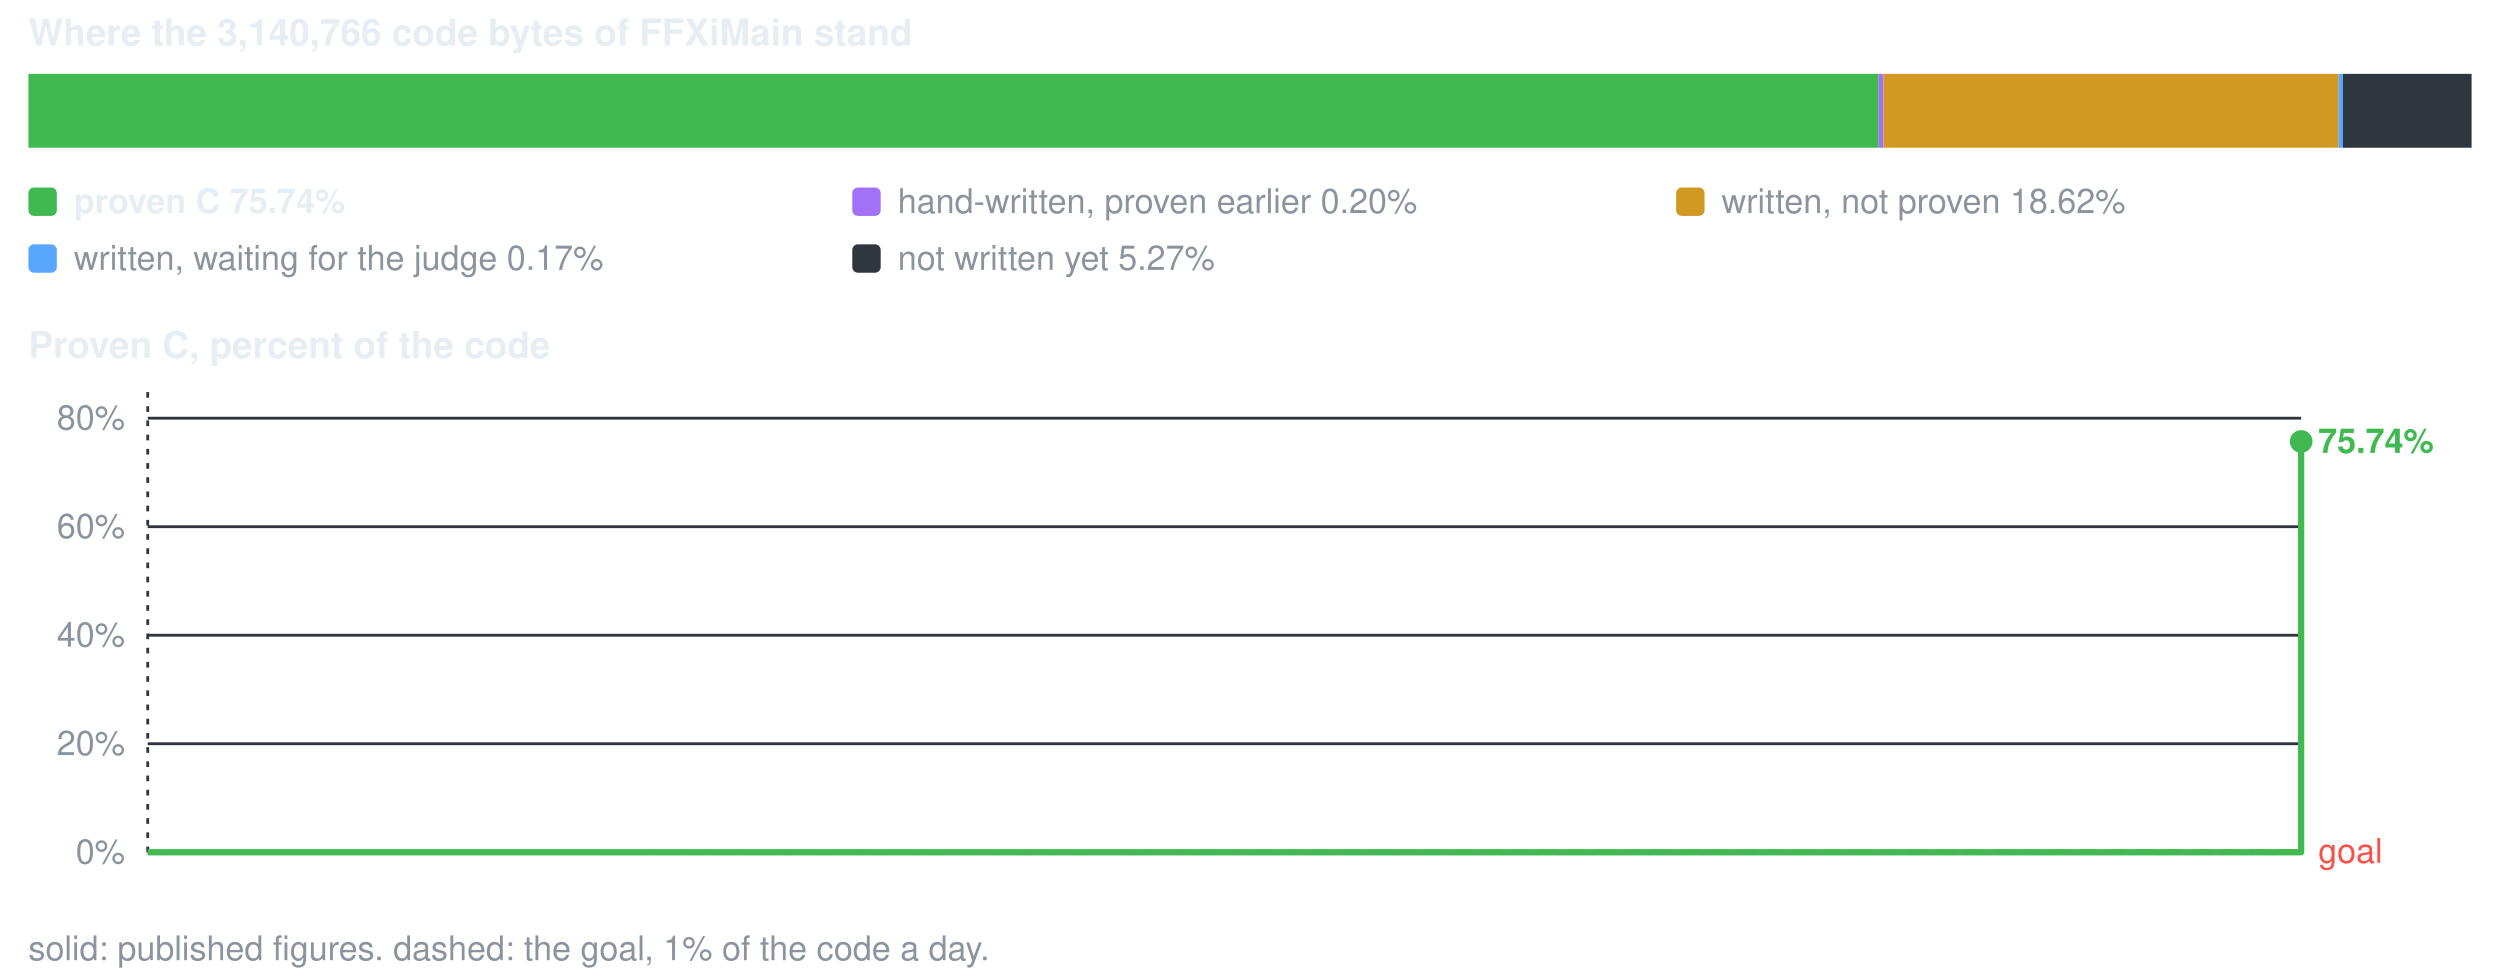
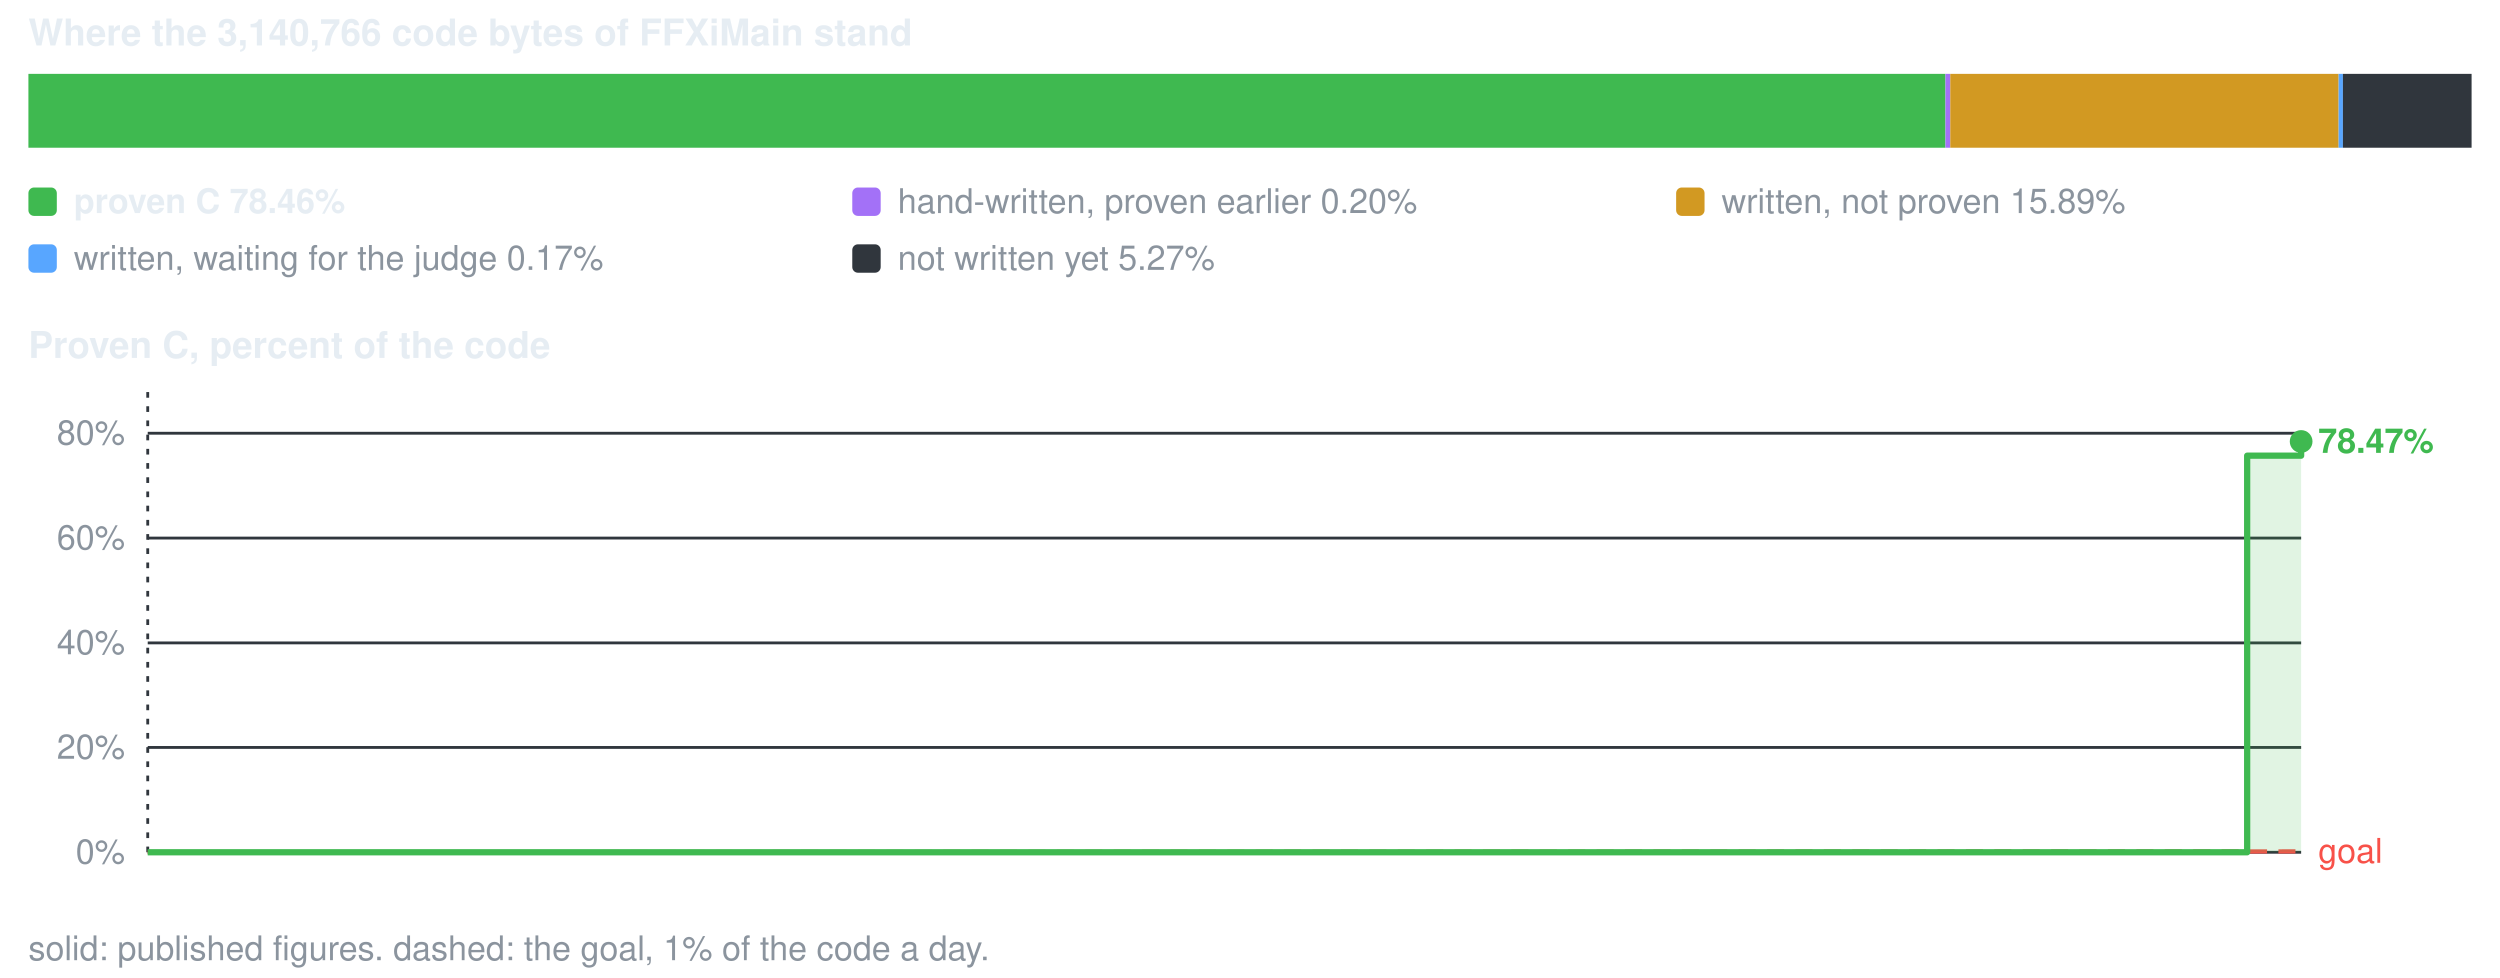
<svg xmlns="http://www.w3.org/2000/svg" viewBox="0 0 880 344" width="880" height="344" role="img" aria-label="conversion progress">
  <style>text{font-family:-apple-system,BlinkMacSystemFont,'Segoe UI',Helvetica,Arial,sans-serif;font-size:12px;fill:#8b949e}.s{fill:#e6edf3;font-weight:600}.b{font-size:13px}</style>
  <text x="10" y="16" class="s b">Where the 3,140,766 code bytes of FFXiMain stand</text>
-   <rect x="10.0" y="26" width="651.3" height="26" fill="#3fb950" />
-   <rect x="661.3" y="26" width="1.7" height="26" fill="#a371f7" />
-   <rect x="663.0" y="26" width="160.2" height="26" fill="#d29922" />
+   <rect x="10.0" y="26" width="674.8" height="26" fill="#3fb950" />
+   <rect x="684.8" y="26" width="1.7" height="26" fill="#a371f7" />
+   <rect x="686.5" y="26" width="136.7" height="26" fill="#d29922" />
  <rect x="823.2" y="26" width="1.5" height="26" fill="#58a6ff" />
  <rect x="824.7" y="26" width="45.3" height="26" fill="#30363d" />
  <rect x="10" y="66" width="10" height="10" rx="2" fill="#3fb950" />
-   <text x="26" y="75" class="s">proven C 75.74%</text>
+   <text x="26" y="75" class="s">proven C 78.46%</text>
  <rect x="300" y="66" width="10" height="10" rx="2" fill="#a371f7" />
  <text x="316" y="75">hand-written, proven earlier 0.20%</text>
  <rect x="590" y="66" width="10" height="10" rx="2" fill="#d29922" />
-   <text x="606" y="75">written, not proven 18.62%</text>
+   <text x="606" y="75">written, not proven 15.89%</text>
  <rect x="10" y="86" width="10" height="10" rx="2" fill="#58a6ff" />
  <text x="26" y="95">written, waiting for the judge 0.17%</text>
  <rect x="300" y="86" width="10" height="10" rx="2" fill="#30363d" />
  <text x="316" y="95">not written yet 5.27%</text>
  <text x="10" y="126" class="s b">Proven C, percent of the code</text>
  <line x1="52" y1="300.0" x2="810" y2="300.0" stroke="#30363d" stroke-width="1" />
  <text x="44" y="304.0" text-anchor="end">0%</text>
-   <line x1="52" y1="261.8" x2="810" y2="261.8" stroke="#30363d" stroke-width="1" />
-   <text x="44" y="265.8" text-anchor="end">20%</text>
-   <line x1="52" y1="223.6" x2="810" y2="223.6" stroke="#30363d" stroke-width="1" />
-   <text x="44" y="227.6" text-anchor="end">40%</text>
-   <line x1="52" y1="185.4" x2="810" y2="185.4" stroke="#30363d" stroke-width="1" />
-   <text x="44" y="189.4" text-anchor="end">60%</text>
-   <line x1="52" y1="147.2" x2="810" y2="147.2" stroke="#30363d" stroke-width="1" />
-   <text x="44" y="151.2" text-anchor="end">80%</text>
+   <line x1="52" y1="263.1" x2="810" y2="263.1" stroke="#30363d" stroke-width="1" />
+   <text x="44" y="267.1" text-anchor="end">20%</text>
+   <line x1="52" y1="226.3" x2="810" y2="226.3" stroke="#30363d" stroke-width="1" />
+   <text x="44" y="230.3" text-anchor="end">40%</text>
+   <line x1="52" y1="189.4" x2="810" y2="189.4" stroke="#30363d" stroke-width="1" />
+   <text x="44" y="193.4" text-anchor="end">60%</text>
+   <line x1="52" y1="152.5" x2="810" y2="152.5" stroke="#30363d" stroke-width="1" />
+   <text x="44" y="156.5" text-anchor="end">80%</text>
  <line x1="52.0" y1="138" x2="52.0" y2="300" stroke="#30363d" stroke-width="1" stroke-dasharray="2 3" />
  <line x1="52.0" y1="300.0" x2="810.0" y2="299.7" stroke="#f85149" stroke-width="1.5" stroke-dasharray="6 4" />
  <text x="816.0" y="303.7" style="fill:#f85149">goal</text>
-   <path d="M52.0 300.0 H810.0 V155.4 V300.0 H52.0 Z" fill="#3fb950" fill-opacity="0.16" />
-   <path d="M52.0 300.0 H810.0 V155.4" fill="none" stroke="#3fb950" stroke-width="2.2" stroke-linejoin="round" />
+   <path d="M52.0 300.0 H791.0 V160.4 H810.0 V155.4 V300.0 H52.0 Z" fill="#3fb950" fill-opacity="0.16" />
+   <path d="M52.0 300.0 H791.0 V160.4 H810.0 V155.4" fill="none" stroke="#3fb950" stroke-width="2.2" stroke-linejoin="round" />
  <circle cx="810.0" cy="155.4" r="4" fill="#3fb950" />
-   <text x="816.0" y="159.4" class="s" style="fill:#3fb950">75.74%</text>
+   <text x="816.0" y="159.4" class="s" style="fill:#3fb950">78.47%</text>
  <text x="10" y="338">solid: published figures. dashed: the goal, 1% of the code a day.</text>
</svg>
